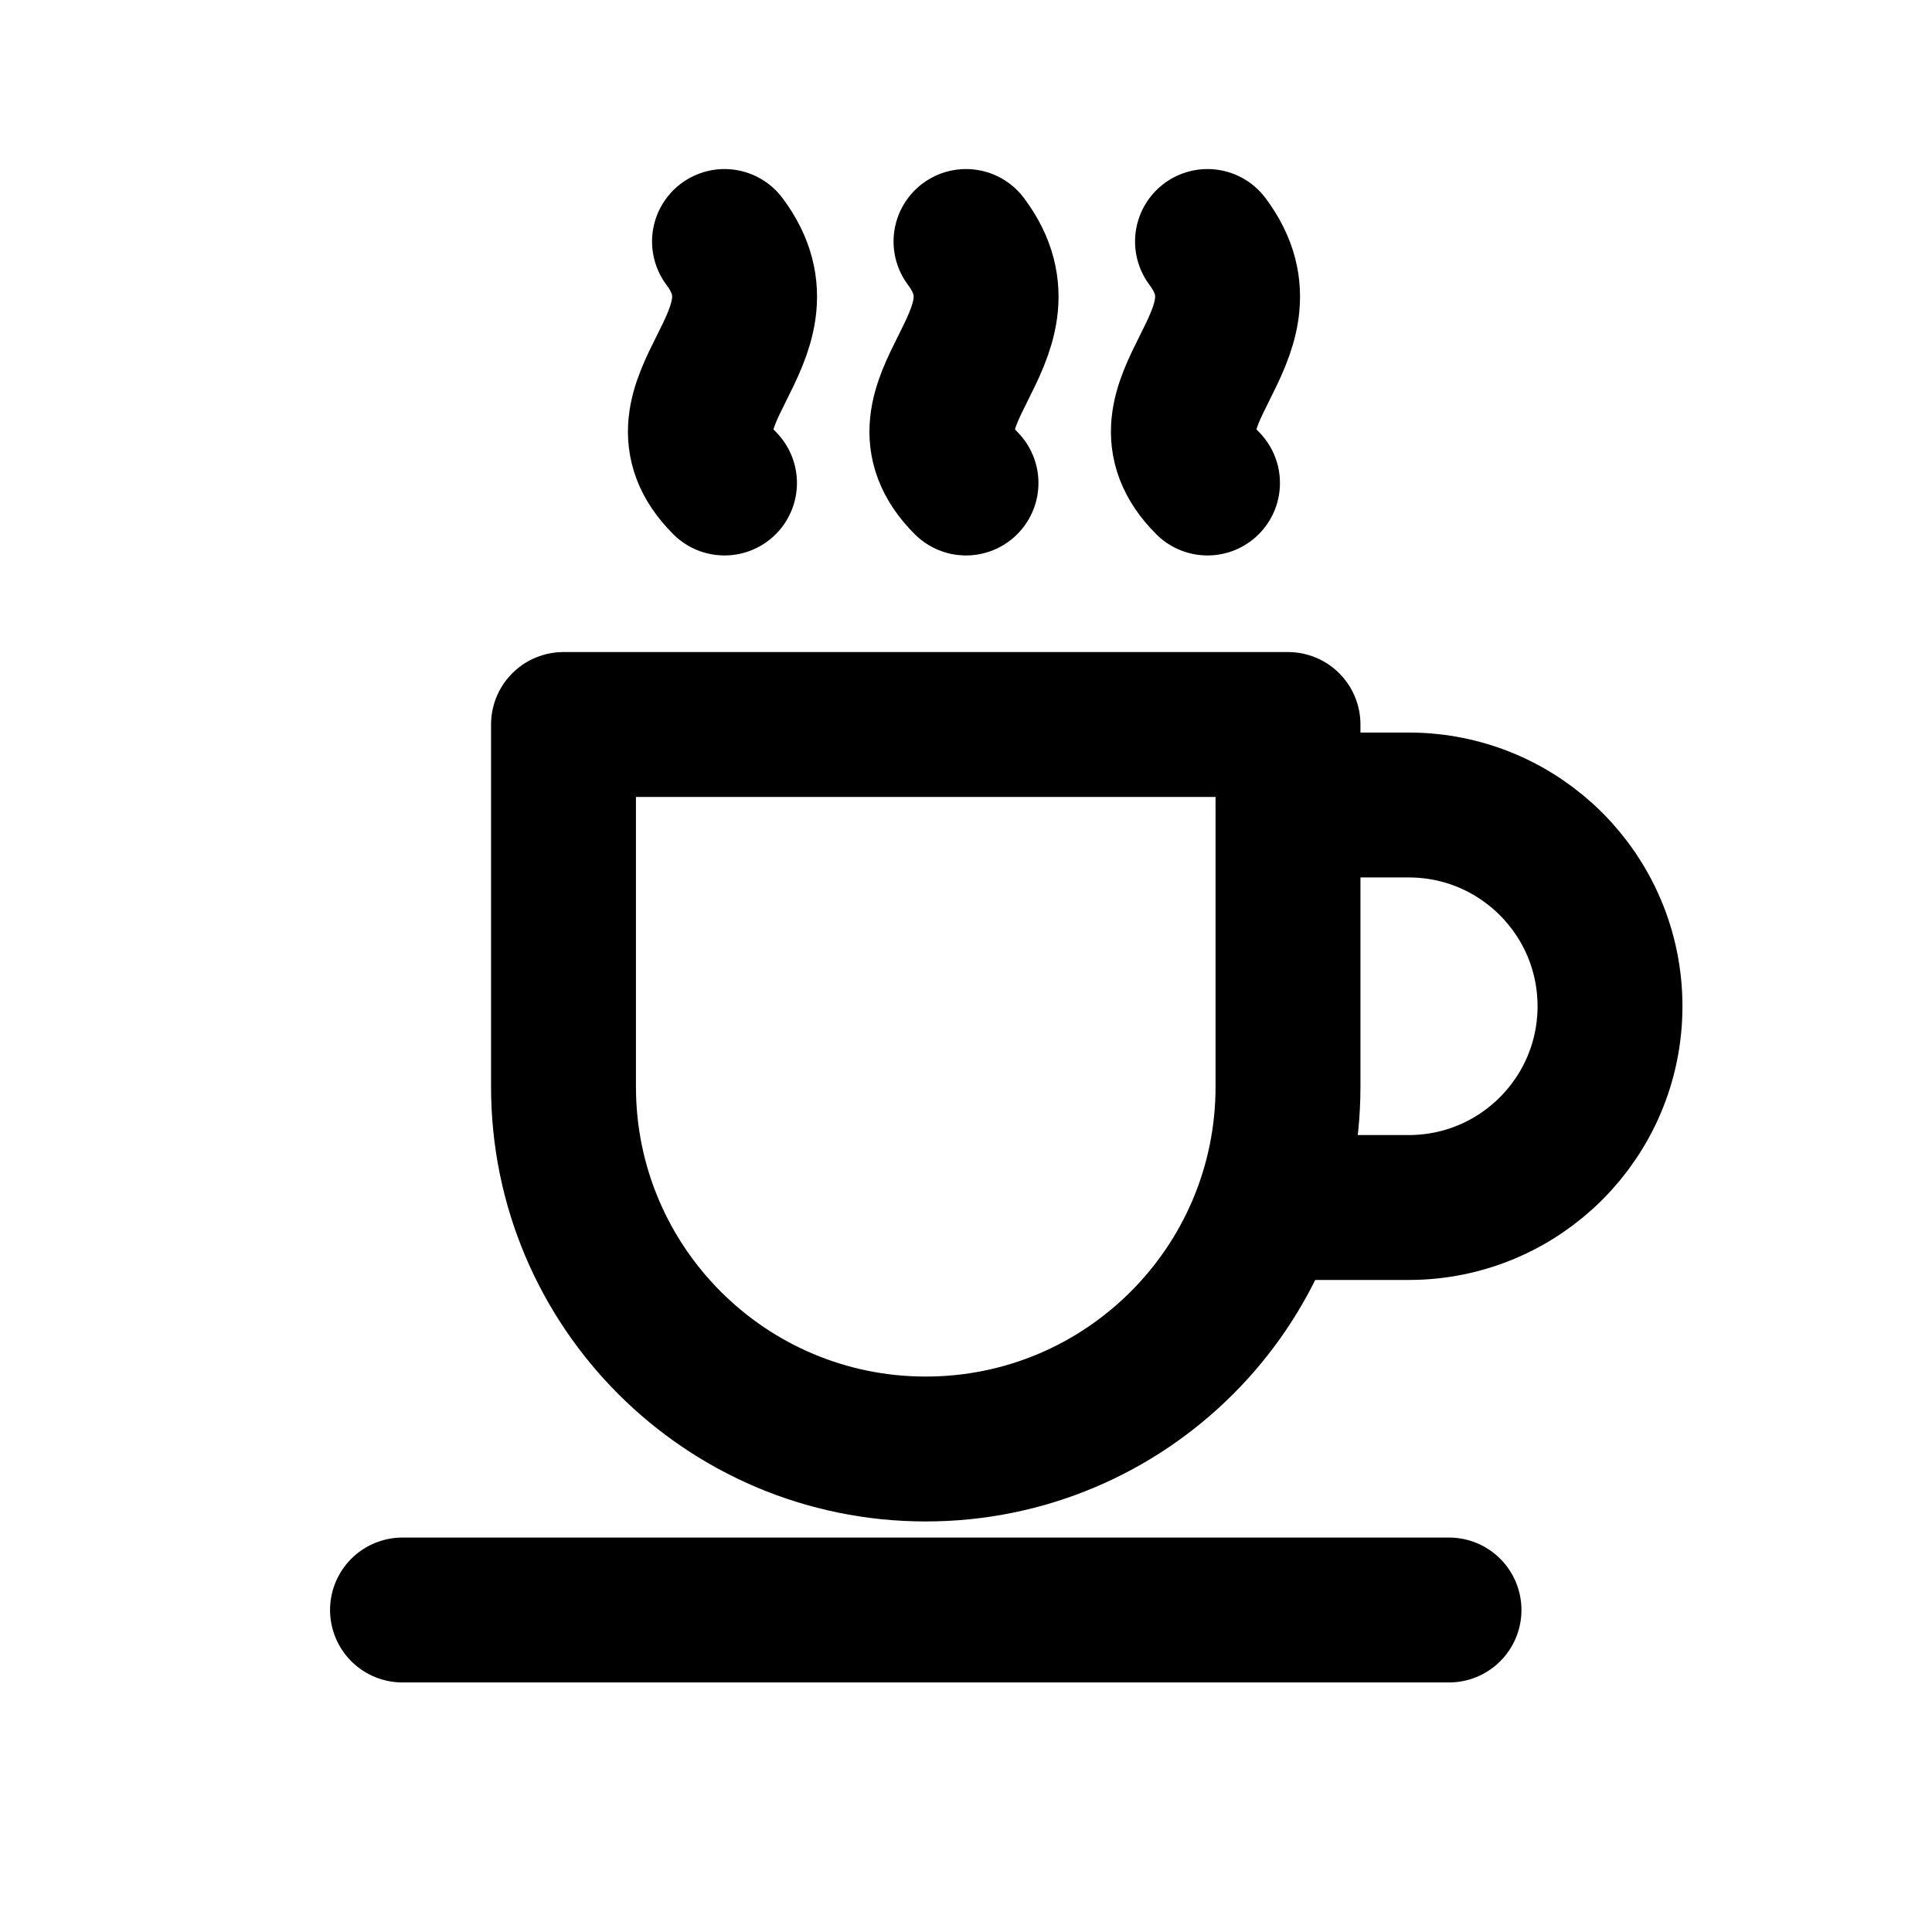
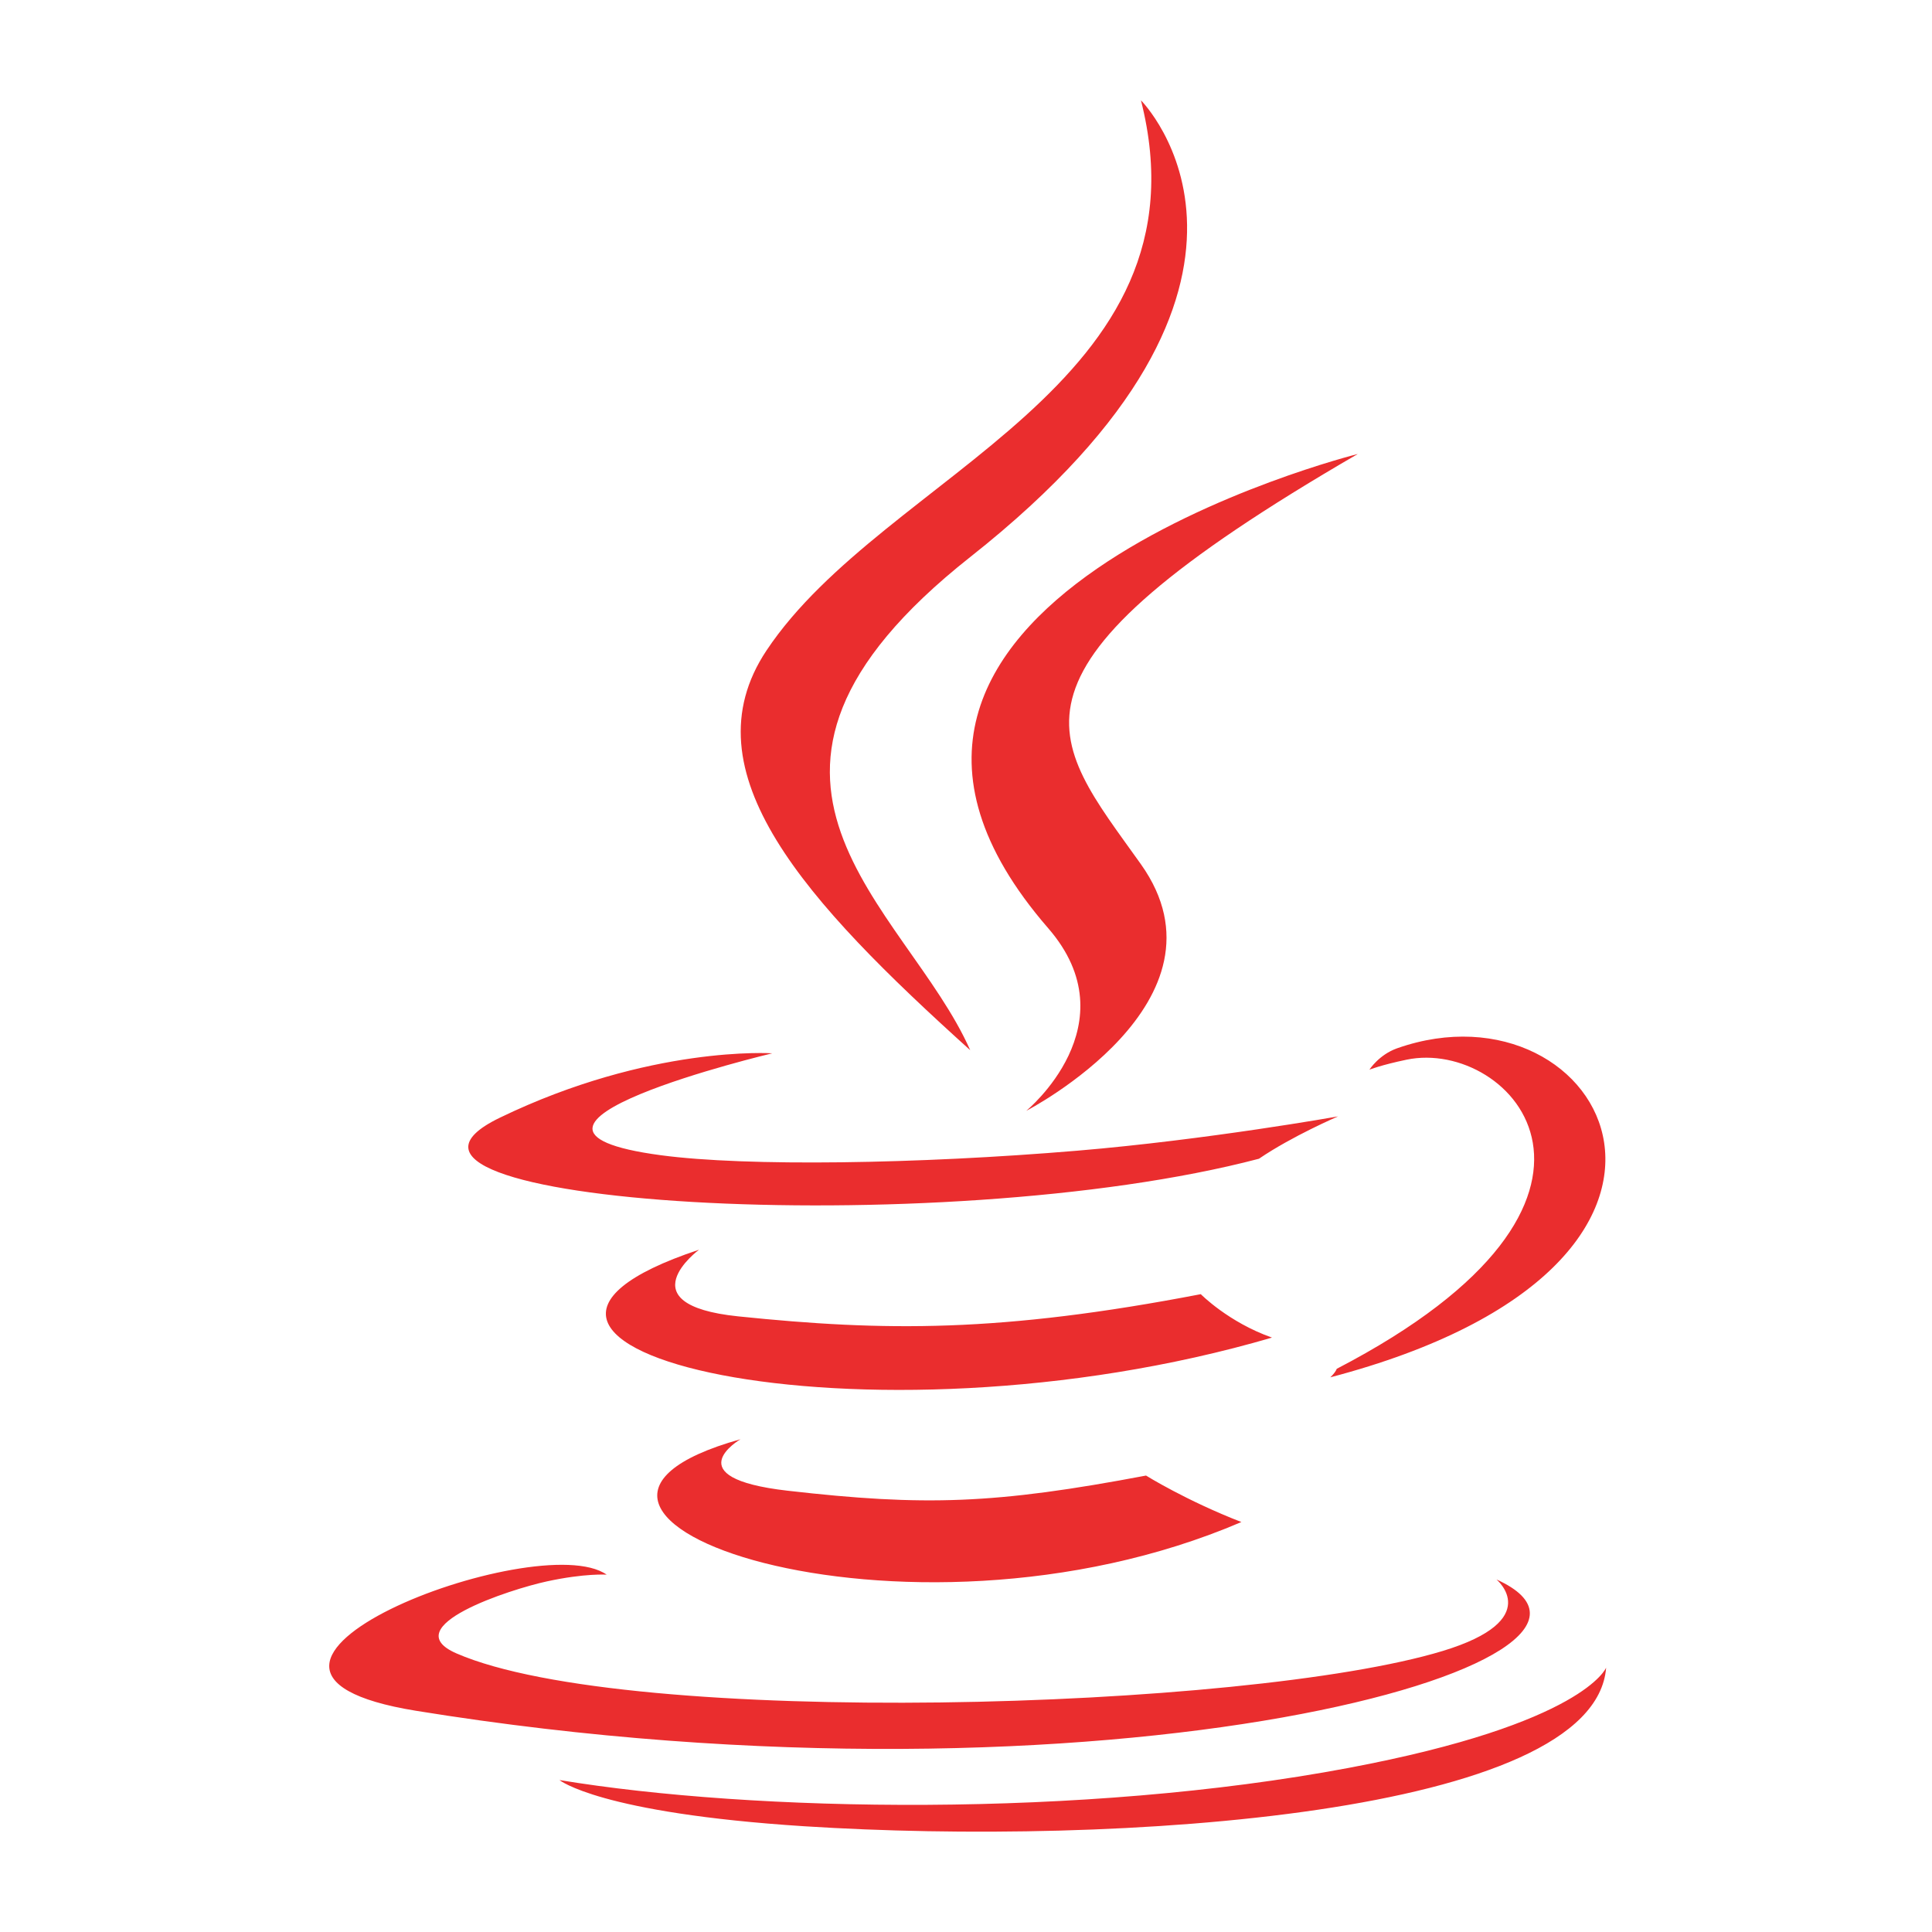
- <svg xmlns="http://www.w3.org/2000/svg" viewBox="0 0 24 24" fill="none" stroke="#000" stroke-width="1.8" stroke-linecap="round" stroke-linejoin="round">
-   <path d="M7 9h9v4.5a4.5 4.5 0 0 1-9 0V9Z" />
-   <path d="M16 10h1.5a2.5 2.5 0 0 1 0 5H16" />
-   <path d="M5 20h13" />
-   <path d="M9 6c-1-1 .9-1.8 0-3" />
-   <path d="M12 6c-1-1 .9-1.8 0-3" />
-   <path d="M15 6c-1-1 .9-1.8 0-3" />
+ <svg xmlns="http://www.w3.org/2000/svg" viewBox="0 0 24 24" fill="#EA2D2E">
+   <g transform="translate(0.9938 0.9728) scale(0.1723)">
+     <path d="M47.617 98.12c-19.192 5.362 11.677 16.439 36.115 5.969-4.003-1.556-6.874-3.351-6.874-3.351-10.897 2.06-15.952 2.222-25.844 1.092-8.164-.935-3.397-3.71-3.397-3.71zm33.189-10.46c-14.444 2.779-22.787 2.69-33.354 1.6-8.171-.845-2.822-4.805-2.822-4.805-21.137 7.016 11.767 14.977 41.309 6.336-3.14-1.106-5.133-3.131-5.133-3.131zm11.319-60.575c.001 0-42.731 10.669-22.323 34.187 6.024 6.935-1.58 13.17-1.58 13.17s15.289-7.891 8.269-17.777c-6.559-9.215-11.587-13.793 15.634-29.58zm9.998 81.144s3.529 2.91-3.888 5.159c-14.102 4.272-58.706 5.56-71.095.171-4.45-1.938 3.899-4.625 6.526-5.192 2.739-.593 4.303-.485 4.303-.485-4.952-3.487-32.013 6.85-13.742 9.815 49.821 8.076 90.817-3.637 77.896-9.468zM85 77.896c2.395-1.634 5.703-3.053 5.703-3.053s-9.424 1.685-18.813 2.474c-11.494.964-23.823 1.154-30.012.326-14.652-1.959 8.033-7.348 8.033-7.348s-8.812-.596-19.644 4.644C17.455 81.134 61.958 83.958 85 77.896zm5.609 15.145c-.108.29-.468.616-.468.616 31.273-8.221 19.775-28.979 4.822-23.725-1.312.464-2 1.543-2 1.543s.829-.334 2.678-.72c7.559-1.575 18.389 10.119-5.032 22.286zM64.181 70.069c-4.614-10.429-20.26-19.553.007-35.559C89.459 14.563 76.492 1.587 76.492 1.587c5.23 20.608-18.451 26.833-26.999 39.667-5.821 8.745 2.857 18.142 14.688 28.815zm27.274 51.748c-19.187 3.612-42.854 3.191-56.887.874 0 0 2.874 2.38 17.646 3.331 22.476 1.437 57-.8 57.816-11.436.001 0-1.57 4.032-18.575 7.231z" />
+   </g>
</svg>
